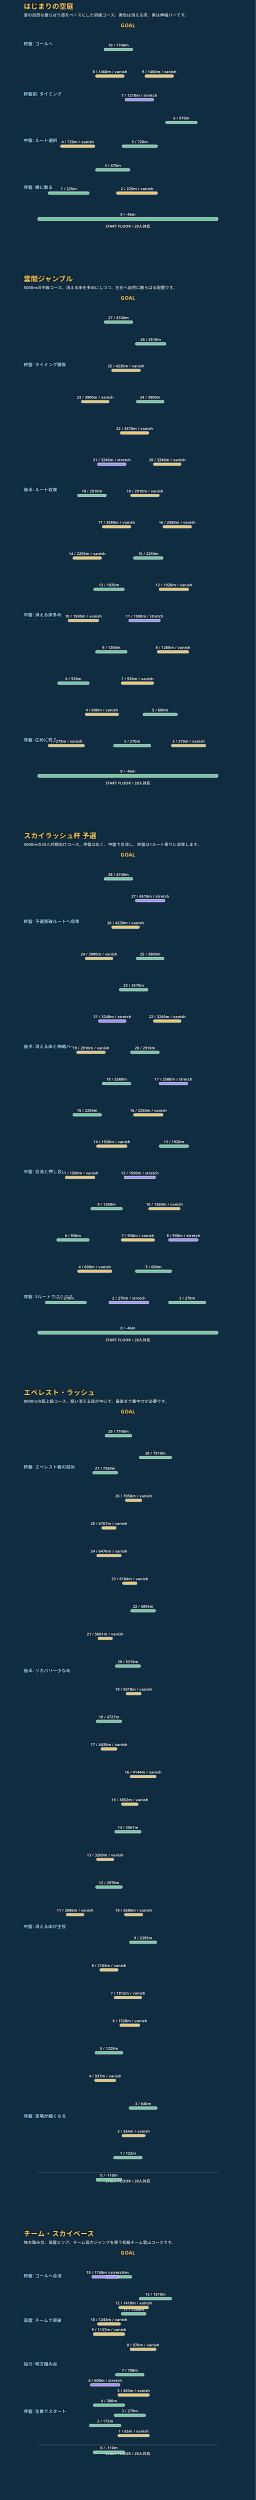
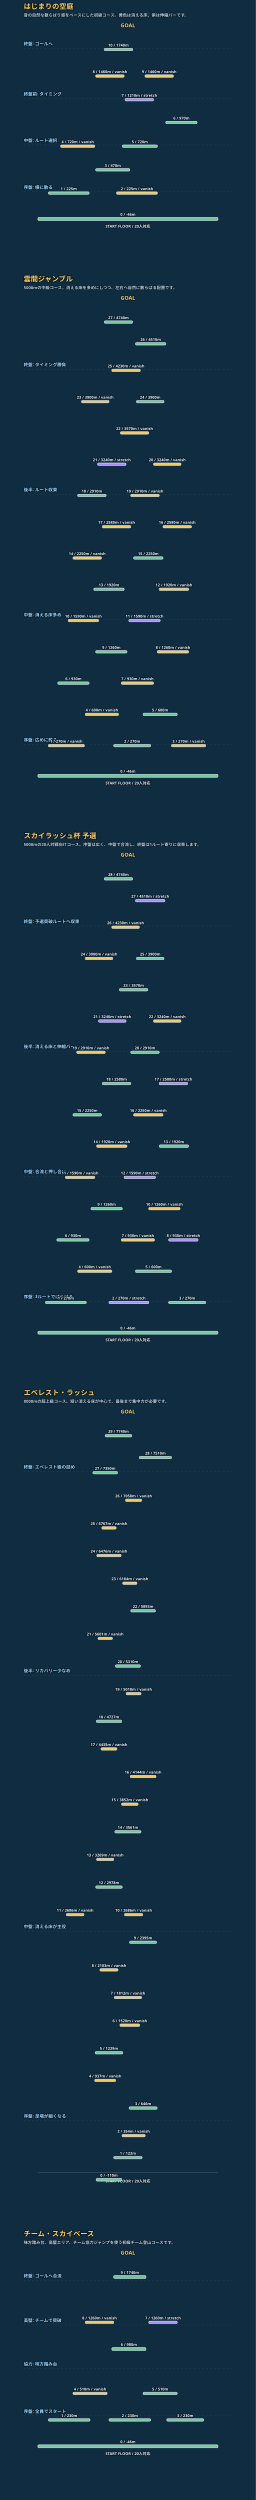
<svg xmlns="http://www.w3.org/2000/svg" viewBox="0 0 864 8442" role="img" aria-label="Sky Rush コースプレビュー">
  <style>
    text { fill: #eef7ff; font-size: 13px; font-weight: 700; font-family: system-ui, sans-serif; paint-order: stroke; stroke: #071724; stroke-width: 4px; }
    .title { fill: #ffd166; font-size: 24px; stroke-width: 5px; }
    .note { fill: #bcd1df; font-size: 14px; font-weight: 600; stroke-width: 3px; }
    .band { fill: #9fd8ff; font-size: 15px; }
    .goal { fill: #ffd166; font-size: 18px; }
  </style>
  <rect width="100%" height="100%" fill="#0f2c40" />
  <text x="80" y="30" class="title">はじまりの空庭</text>
  <text x="80" y="56" class="note">昔の自然な散らばり感をベースにした初級コース。黄色は消える床、紫は伸縮バーです。</text>
  <line x1="80" y1="648.0" x2="784.0" y2="648.0" stroke="rgba(255,255,255,0.16)" stroke-dasharray="6 8" />
  <text x="80" y="638.0" class="band">序盤: 横に散る</text>
  <line x1="80" y1="489.6" x2="784.0" y2="489.6" stroke="rgba(255,255,255,0.16)" stroke-dasharray="6 8" />
  <text x="80" y="479.6" class="band">中盤: ルート選択</text>
  <line x1="80" y1="332.8" x2="784.0" y2="332.8" stroke="rgba(255,255,255,0.16)" stroke-dasharray="6 8" />
  <text x="80" y="322.8" class="band">終盤前: タイミング</text>
  <line x1="80" y1="163.2" x2="784.0" y2="163.2" stroke="rgba(255,255,255,0.16)" stroke-dasharray="6 8" />
  <text x="80" y="153.2" class="band">終盤: ゴールへ</text>
  <line x1="128.0" y1="734.7" x2="736.0" y2="734.7" stroke="#ffffff" stroke-width="2" opacity="0.2" />
  <text x="432.0" y="768.7" text-anchor="middle">START FLOOR / 20人対応</text>
  <text x="432.0" y="92.0" text-anchor="middle" class="goal">GOAL</text>
  <g>
    <rect x="128.0" y="734.7" width="608.0" height="9.6" rx="3" fill="#6fc89a" stroke="#dce7ee" stroke-width="2" />
    <text x="432.0" y="728.7" text-anchor="middle">0 / -46m</text>
  </g>
  <g>
    <rect x="163.2" y="648.0" width="137.6" height="8.0" rx="3" fill="#6fc89a" stroke="#dce7ee" stroke-width="2" />
    <text x="232.0" y="642.0" text-anchor="middle">1 / 225m</text>
  </g>
  <g>
    <rect x="393.6" y="648.0" width="137.6" height="8.0" rx="3" fill="#f2c960" stroke="#dce7ee" stroke-width="2" />
    <text x="462.4" y="642.0" text-anchor="middle">2 / 225m / vanish</text>
  </g>
  <g>
    <rect x="323.2" y="569.6" width="115.2" height="8.0" rx="3" fill="#6fc89a" stroke="#dce7ee" stroke-width="2" />
    <text x="380.8" y="563.6" text-anchor="middle">3 / 470m</text>
  </g>
  <g>
    <rect x="204.8" y="489.6" width="115.2" height="8.0" rx="3" fill="#f2c960" stroke="#dce7ee" stroke-width="2" />
    <text x="262.4" y="483.6" text-anchor="middle">4 / 720m / vanish</text>
  </g>
  <g>
    <rect x="412.8" y="489.6" width="118.4" height="8.0" rx="3" fill="#6fc89a" stroke="#dce7ee" stroke-width="2" />
    <text x="472.0" y="483.6" text-anchor="middle">5 / 720m</text>
  </g>
  <g>
    <rect x="559.8" y="409.6" width="105.6" height="8.0" rx="3" fill="#6fc89a" stroke="#dce7ee" stroke-width="2" />
    <text x="612.6" y="403.6" text-anchor="middle">6 / 970m</text>
  </g>
  <g>
    <rect x="422.4" y="332.8" width="96.0" height="8.0" rx="3" fill="#a78bfa" stroke="#dce7ee" stroke-width="2" />
    <text x="470.4" y="326.8" text-anchor="middle">7 / 1210m / stretch</text>
  </g>
  <g>
    <rect x="323.2" y="252.8" width="96.0" height="8.0" rx="3" fill="#f2c960" stroke="#dce7ee" stroke-width="2" />
    <text x="371.2" y="246.8" text-anchor="middle">8 / 1460m / vanish</text>
  </g>
  <g>
    <rect x="489.6" y="252.8" width="96.0" height="8.0" rx="3" fill="#f2c960" stroke="#dce7ee" stroke-width="2" />
    <text x="537.6" y="246.8" text-anchor="middle">9 / 1460m / vanish</text>
  </g>
  <g>
    <rect x="352.0" y="163.2" width="96.0" height="8.0" rx="3" fill="#6fc89a" stroke="#dce7ee" stroke-width="2" />
    <text x="400.0" y="157.2" text-anchor="middle">10 / 1740m</text>
  </g>
  <text x="80" y="950.32" class="title">雲間ジャンブル</text>
  <text x="80" y="976.32" class="note">5000mの中級コース。消える床を多めにしつつ、左右へ自然に散らばる配置です。</text>
  <line x1="80" y1="2513.9" x2="784.0" y2="2513.9" stroke="rgba(255,255,255,0.16)" stroke-dasharray="6 8" />
  <text x="80" y="2503.9" class="band">序盤: 広めに散る</text>
  <line x1="80" y1="2091.5" x2="784.0" y2="2091.5" stroke="rgba(255,255,255,0.16)" stroke-dasharray="6 8" />
  <text x="80" y="2081.5" class="band">中盤: 消える床多め</text>
  <line x1="80" y1="1669.1" x2="784.0" y2="1669.1" stroke="rgba(255,255,255,0.16)" stroke-dasharray="6 8" />
  <text x="80" y="1659.1" class="band">後半: ルート収束</text>
  <line x1="80" y1="1246.7" x2="784.0" y2="1246.7" stroke="rgba(255,255,255,0.16)" stroke-dasharray="6 8" />
  <text x="80" y="1236.7" class="band">終盤: タイミング勝負</text>
  <line x1="128.0" y1="2615.0" x2="736.0" y2="2615.0" stroke="#ffffff" stroke-width="2" opacity="0.2" />
  <text x="432.0" y="2649.0" text-anchor="middle">START FLOOR / 20人対応</text>
  <text x="432.0" y="1012.3" text-anchor="middle" class="goal">GOAL</text>
  <g>
    <rect x="128.0" y="2615.0" width="608.0" height="9.6" rx="3" fill="#6fc89a" stroke="#dce7ee" stroke-width="2" />
    <text x="432.0" y="2609.0" text-anchor="middle">0 / -46m</text>
  </g>
  <g>
    <rect x="163.2" y="2513.9" width="121.6" height="8.0" rx="3" fill="#f2c960" stroke="#dce7ee" stroke-width="2" />
    <text x="224.0" y="2507.9" text-anchor="middle">1 / 270m / vanish</text>
  </g>
  <g>
    <rect x="384.0" y="2513.9" width="124.8" height="8.0" rx="3" fill="#6fc89a" stroke="#dce7ee" stroke-width="2" />
    <text x="446.4" y="2507.9" text-anchor="middle">2 / 270m</text>
  </g>
  <g>
    <rect x="579.2" y="2513.9" width="115.2" height="8.0" rx="3" fill="#f2c960" stroke="#dce7ee" stroke-width="2" />
    <text x="636.8" y="2507.9" text-anchor="middle">3 / 270m / vanish</text>
  </g>
  <g>
    <rect x="288.0" y="2408.3" width="112.0" height="8.0" rx="3" fill="#f2c960" stroke="#dce7ee" stroke-width="2" />
    <text x="344.0" y="2402.3" text-anchor="middle">4 / 600m / vanish</text>
  </g>
  <g>
    <rect x="483.2" y="2408.3" width="115.2" height="8.0" rx="3" fill="#6fc89a" stroke="#dce7ee" stroke-width="2" />
    <text x="540.8" y="2402.3" text-anchor="middle">5 / 600m</text>
  </g>
  <g>
    <rect x="195.2" y="2302.7" width="105.6" height="8.0" rx="3" fill="#6fc89a" stroke="#dce7ee" stroke-width="2" />
    <text x="248.0" y="2296.7" text-anchor="middle">6 / 930m</text>
  </g>
  <g>
    <rect x="409.6" y="2302.7" width="108.8" height="8.0" rx="3" fill="#f2c960" stroke="#dce7ee" stroke-width="2" />
    <text x="464.0" y="2296.7" text-anchor="middle">7 / 930m / vanish</text>
  </g>
  <g>
    <rect x="531.2" y="2197.1" width="105.6" height="8.0" rx="3" fill="#f2c960" stroke="#dce7ee" stroke-width="2" />
    <text x="584.0" y="2191.1" text-anchor="middle">8 / 1260m / vanish</text>
  </g>
  <g>
    <rect x="323.2" y="2197.1" width="105.6" height="8.0" rx="3" fill="#6fc89a" stroke="#dce7ee" stroke-width="2" />
    <text x="376.0" y="2191.1" text-anchor="middle">9 / 1260m</text>
  </g>
  <g>
    <rect x="230.4" y="2091.5" width="102.4" height="8.0" rx="3" fill="#f2c960" stroke="#dce7ee" stroke-width="2" />
    <text x="281.6" y="2085.5" text-anchor="middle">10 / 1590m / vanish</text>
  </g>
  <g>
    <rect x="435.2" y="2091.5" width="105.6" height="8.0" rx="3" fill="#a78bfa" stroke="#dce7ee" stroke-width="2" />
    <text x="488.0" y="2085.5" text-anchor="middle">11 / 1590m / stretch</text>
  </g>
  <g>
    <rect x="537.6" y="1985.9" width="99.2" height="8.0" rx="3" fill="#f2c960" stroke="#dce7ee" stroke-width="2" />
    <text x="587.2" y="1979.9" text-anchor="middle">12 / 1920m / vanish</text>
  </g>
  <g>
    <rect x="316.8" y="1985.9" width="102.4" height="8.0" rx="3" fill="#6fc89a" stroke="#dce7ee" stroke-width="2" />
    <text x="368.0" y="1979.9" text-anchor="middle">13 / 1920m</text>
  </g>
  <g>
    <rect x="246.4" y="1880.3" width="96.0" height="8.0" rx="3" fill="#f2c960" stroke="#dce7ee" stroke-width="2" />
    <text x="294.4" y="1874.3" text-anchor="middle">14 / 2250m / vanish</text>
  </g>
  <g>
    <rect x="451.2" y="1880.3" width="99.2" height="8.0" rx="3" fill="#6fc89a" stroke="#dce7ee" stroke-width="2" />
    <text x="500.8" y="1874.3" text-anchor="middle">15 / 2250m</text>
  </g>
  <g>
    <rect x="550.4" y="1774.7" width="96.0" height="8.0" rx="3" fill="#f2c960" stroke="#dce7ee" stroke-width="2" />
    <text x="598.4" y="1768.7" text-anchor="middle">16 / 2580m / vanish</text>
  </g>
  <g>
    <rect x="345.6" y="1774.7" width="96.0" height="8.0" rx="3" fill="#f2c960" stroke="#dce7ee" stroke-width="2" />
    <text x="393.6" y="1768.7" text-anchor="middle">17 / 2580m / vanish</text>
  </g>
  <g>
    <rect x="262.4" y="1669.1" width="96.0" height="8.0" rx="3" fill="#6fc89a" stroke="#dce7ee" stroke-width="2" />
    <text x="310.4" y="1663.1" text-anchor="middle">18 / 2910m</text>
  </g>
  <g>
    <rect x="441.6" y="1669.1" width="96.0" height="8.0" rx="3" fill="#f2c960" stroke="#dce7ee" stroke-width="2" />
    <text x="489.6" y="1663.1" text-anchor="middle">19 / 2910m / vanish</text>
  </g>
  <g>
    <rect x="518.4" y="1563.5" width="92.8" height="8.0" rx="3" fill="#f2c960" stroke="#dce7ee" stroke-width="2" />
    <text x="564.8" y="1557.5" text-anchor="middle">20 / 3240m / vanish</text>
  </g>
  <g>
    <rect x="329.6" y="1563.5" width="96.0" height="8.0" rx="3" fill="#a78bfa" stroke="#dce7ee" stroke-width="2" />
    <text x="377.6" y="1557.5" text-anchor="middle">21 / 3240m / stretch</text>
  </g>
  <g>
    <rect x="406.4" y="1457.9" width="96.0" height="8.0" rx="3" fill="#f2c960" stroke="#dce7ee" stroke-width="2" />
    <text x="454.4" y="1451.9" text-anchor="middle">22 / 3570m / vanish</text>
  </g>
  <g>
    <rect x="275.2" y="1352.3" width="92.8" height="8.0" rx="3" fill="#f2c960" stroke="#dce7ee" stroke-width="2" />
    <text x="321.6" y="1346.3" text-anchor="middle">23 / 3900m / vanish</text>
  </g>
  <g>
    <rect x="460.8" y="1352.3" width="92.8" height="8.0" rx="3" fill="#6fc89a" stroke="#dce7ee" stroke-width="2" />
    <text x="507.2" y="1346.3" text-anchor="middle">24 / 3900m</text>
  </g>
  <g>
    <rect x="377.6" y="1246.7" width="96.0" height="8.0" rx="3" fill="#f2c960" stroke="#dce7ee" stroke-width="2" />
    <text x="425.6" y="1240.7" text-anchor="middle">25 / 4230m / vanish</text>
  </g>
  <g>
    <rect x="457.6" y="1157.1" width="102.4" height="8.0" rx="3" fill="#6fc89a" stroke="#dce7ee" stroke-width="2" />
    <text x="508.8" y="1151.1" text-anchor="middle">26 / 4510m</text>
  </g>
  <g>
    <rect x="352.0" y="1083.5" width="96.0" height="8.0" rx="3" fill="#6fc89a" stroke="#dce7ee" stroke-width="2" />
    <text x="400.0" y="1077.5" text-anchor="middle">27 / 4740m</text>
  </g>
  <text x="80" y="2830.64" class="title">スカイラッシュ杯 予選</text>
  <text x="80" y="2856.64" class="note">5000mの20人対戦向けコース。序盤は広く、中盤で合流し、終盤は1ルート寄りに収束します。</text>
  <line x1="80" y1="4394.2" x2="784.0" y2="4394.2" stroke="rgba(255,255,255,0.16)" stroke-dasharray="6 8" />
  <text x="80" y="4384.2" class="band">序盤: 3ルートでばらける</text>
  <line x1="80" y1="3971.8" x2="784.0" y2="3971.8" stroke="rgba(255,255,255,0.16)" stroke-dasharray="6 8" />
  <text x="80" y="3961.8" class="band">中盤: 合流と押し合い</text>
  <line x1="80" y1="3549.4" x2="784.0" y2="3549.4" stroke="rgba(255,255,255,0.16)" stroke-dasharray="6 8" />
  <text x="80" y="3539.4" class="band">後半: 消える床と伸縮バー</text>
  <line x1="80" y1="3127.0" x2="784.0" y2="3127.0" stroke="rgba(255,255,255,0.16)" stroke-dasharray="6 8" />
  <text x="80" y="3117.0" class="band">終盤: 予選突破ルートへ収束</text>
  <line x1="128.0" y1="4495.4" x2="736.0" y2="4495.4" stroke="#ffffff" stroke-width="2" opacity="0.2" />
  <text x="432.0" y="4529.4" text-anchor="middle">START FLOOR / 20人対応</text>
  <text x="432.0" y="2892.6" text-anchor="middle" class="goal">GOAL</text>
  <g>
    <rect x="128.0" y="4495.4" width="608.0" height="9.6" rx="3" fill="#6fc89a" stroke="#dce7ee" stroke-width="2" />
    <text x="432.0" y="4489.4" text-anchor="middle">0 / -46m</text>
  </g>
  <g>
    <rect x="153.6" y="4394.2" width="137.6" height="8.0" rx="3" fill="#6fc89a" stroke="#dce7ee" stroke-width="2" />
    <text x="222.4" y="4388.2" text-anchor="middle">1 / 270m</text>
  </g>
  <g>
    <rect x="368.0" y="4394.2" width="134.4" height="8.0" rx="3" fill="#a78bfa" stroke="#dce7ee" stroke-width="2" />
    <text x="435.2" y="4388.2" text-anchor="middle">2 / 270m / stretch</text>
  </g>
  <g>
    <rect x="569.6" y="4394.2" width="124.8" height="8.0" rx="3" fill="#6fc89a" stroke="#dce7ee" stroke-width="2" />
    <text x="632.0" y="4388.2" text-anchor="middle">3 / 270m</text>
  </g>
  <g>
    <rect x="262.4" y="4288.6" width="115.2" height="8.0" rx="3" fill="#f2c960" stroke="#dce7ee" stroke-width="2" />
    <text x="320.0" y="4282.6" text-anchor="middle">4 / 600m / vanish</text>
  </g>
  <g>
    <rect x="457.6" y="4288.6" width="121.6" height="8.0" rx="3" fill="#6fc89a" stroke="#dce7ee" stroke-width="2" />
    <text x="518.4" y="4282.6" text-anchor="middle">5 / 600m</text>
  </g>
  <g>
    <rect x="192.0" y="4183.0" width="108.8" height="8.0" rx="3" fill="#6fc89a" stroke="#dce7ee" stroke-width="2" />
    <text x="246.4" y="4177.0" text-anchor="middle">6 / 930m</text>
  </g>
  <g>
    <rect x="409.6" y="4183.0" width="112.0" height="8.0" rx="3" fill="#f2c960" stroke="#dce7ee" stroke-width="2" />
    <text x="465.6" y="4177.0" text-anchor="middle">7 / 930m / vanish</text>
  </g>
  <g>
    <rect x="569.6" y="4183.0" width="99.2" height="8.0" rx="3" fill="#a78bfa" stroke="#dce7ee" stroke-width="2" />
    <text x="619.2" y="4177.0" text-anchor="middle">8 / 930m / stretch</text>
  </g>
  <g>
    <rect x="307.2" y="4077.4" width="105.6" height="8.0" rx="3" fill="#6fc89a" stroke="#dce7ee" stroke-width="2" />
    <text x="360.0" y="4071.4" text-anchor="middle">9 / 1260m</text>
  </g>
  <g>
    <rect x="502.4" y="4077.4" width="105.6" height="8.0" rx="3" fill="#f2c960" stroke="#dce7ee" stroke-width="2" />
    <text x="555.2" y="4071.4" text-anchor="middle">10 / 1260m / vanish</text>
  </g>
  <g>
    <rect x="220.8" y="3971.8" width="99.2" height="8.0" rx="3" fill="#f2c960" stroke="#dce7ee" stroke-width="2" />
    <text x="270.4" y="3965.8" text-anchor="middle">11 / 1590m / vanish</text>
  </g>
  <g>
    <rect x="419.2" y="3971.8" width="105.6" height="8.0" rx="3" fill="#a78bfa" stroke="#dce7ee" stroke-width="2" />
    <text x="472.0" y="3965.8" text-anchor="middle">12 / 1590m / stretch</text>
  </g>
  <g>
    <rect x="537.6" y="3866.2" width="99.2" height="8.0" rx="3" fill="#6fc89a" stroke="#dce7ee" stroke-width="2" />
    <text x="587.2" y="3860.2" text-anchor="middle">13 / 1920m</text>
  </g>
  <g>
    <rect x="326.4" y="3866.2" width="102.4" height="8.0" rx="3" fill="#f2c960" stroke="#dce7ee" stroke-width="2" />
    <text x="377.6" y="3860.2" text-anchor="middle">14 / 1920m / vanish</text>
  </g>
  <g>
    <rect x="246.4" y="3760.6" width="96.0" height="8.0" rx="3" fill="#6fc89a" stroke="#dce7ee" stroke-width="2" />
    <text x="294.4" y="3754.6" text-anchor="middle">15 / 2250m</text>
  </g>
  <g>
    <rect x="451.2" y="3760.6" width="99.2" height="8.0" rx="3" fill="#f2c960" stroke="#dce7ee" stroke-width="2" />
    <text x="500.8" y="3754.6" text-anchor="middle">16 / 2250m / vanish</text>
  </g>
  <g>
    <rect x="537.6" y="3655.0" width="96.0" height="8.0" rx="3" fill="#a78bfa" stroke="#dce7ee" stroke-width="2" />
    <text x="585.6" y="3649.0" text-anchor="middle">17 / 2580m / stretch</text>
  </g>
  <g>
    <rect x="345.6" y="3655.0" width="96.0" height="8.0" rx="3" fill="#6fc89a" stroke="#dce7ee" stroke-width="2" />
    <text x="393.6" y="3649.0" text-anchor="middle">18 / 2580m</text>
  </g>
  <g>
    <rect x="259.2" y="3549.4" width="96.0" height="8.0" rx="3" fill="#f2c960" stroke="#dce7ee" stroke-width="2" />
    <text x="307.2" y="3543.4" text-anchor="middle">19 / 2910m / vanish</text>
  </g>
  <g>
    <rect x="441.6" y="3549.4" width="96.0" height="8.0" rx="3" fill="#6fc89a" stroke="#dce7ee" stroke-width="2" />
    <text x="489.6" y="3543.4" text-anchor="middle">20 / 2910m</text>
  </g>
  <g>
    <rect x="332.8" y="3443.8" width="92.8" height="8.0" rx="3" fill="#a78bfa" stroke="#dce7ee" stroke-width="2" />
    <text x="379.2" y="3437.8" text-anchor="middle">21 / 3240m / stretch</text>
  </g>
  <g>
    <rect x="518.4" y="3443.8" width="92.8" height="8.0" rx="3" fill="#f2c960" stroke="#dce7ee" stroke-width="2" />
    <text x="564.8" y="3437.8" text-anchor="middle">22 / 3240m / vanish</text>
  </g>
  <g>
    <rect x="403.2" y="3338.2" width="96.0" height="8.0" rx="3" fill="#6fc89a" stroke="#dce7ee" stroke-width="2" />
    <text x="451.2" y="3332.2" text-anchor="middle">23 / 3570m</text>
  </g>
  <g>
    <rect x="288.0" y="3232.6" width="92.8" height="8.0" rx="3" fill="#f2c960" stroke="#dce7ee" stroke-width="2" />
    <text x="334.4" y="3226.6" text-anchor="middle">24 / 3900m / vanish</text>
  </g>
  <g>
    <rect x="460.8" y="3232.6" width="92.8" height="8.0" rx="3" fill="#6fc89a" stroke="#dce7ee" stroke-width="2" />
    <text x="507.2" y="3226.6" text-anchor="middle">25 / 3900m</text>
  </g>
  <g>
    <rect x="377.6" y="3127.0" width="92.8" height="8.0" rx="3" fill="#f2c960" stroke="#dce7ee" stroke-width="2" />
    <text x="424.0" y="3121.0" text-anchor="middle">26 / 4230m / vanish</text>
  </g>
  <g>
    <rect x="457.6" y="3037.4" width="99.2" height="8.0" rx="3" fill="#a78bfa" stroke="#dce7ee" stroke-width="2" />
    <text x="507.2" y="3031.4" text-anchor="middle">27 / 4510m / stretch</text>
  </g>
  <g>
    <rect x="352.0" y="2963.8" width="96.0" height="8.0" rx="3" fill="#6fc89a" stroke="#dce7ee" stroke-width="2" />
    <text x="400.0" y="2957.8" text-anchor="middle">28 / 4740m</text>
  </g>
  <text x="80" y="4710.96" class="title">エベレスト・ラッシュ</text>
  <text x="80" y="4736.96" class="note">8000mの超上級コース。短い消える床が中心で、最後まで集中力が必要です。</text>
  <line x1="80" y1="7161.0" x2="784.0" y2="7161.0" stroke="rgba(255,255,255,0.16)" stroke-dasharray="6 8" />
  <text x="80" y="7151.0" class="band">序盤: 足場が細くなる</text>
  <line x1="80" y1="6521.0" x2="784.0" y2="6521.0" stroke="rgba(255,255,255,0.16)" stroke-dasharray="6 8" />
  <text x="80" y="6511.0" class="band">中盤: 消える床が主役</text>
  <line x1="80" y1="5657.0" x2="784.0" y2="5657.0" stroke="rgba(255,255,255,0.16)" stroke-dasharray="6 8" />
  <text x="80" y="5647.0" class="band">後半: リカバリー少なめ</text>
  <line x1="80" y1="4969.0" x2="784.0" y2="4969.0" stroke="rgba(255,255,255,0.16)" stroke-dasharray="6 8" />
  <text x="80" y="4959.0" class="band">終盤: エベレスト級の詰め</text>
  <line x1="128.0" y1="7335.7" x2="736.0" y2="7335.7" stroke="#ffffff" stroke-width="2" opacity="0.2" />
  <text x="432.0" y="7369.7" text-anchor="middle">START FLOOR / 20人対応</text>
  <text x="432.0" y="4773.0" text-anchor="middle" class="goal">GOAL</text>
  <g>
    <rect x="324.8" y="7356.2" width="86.4" height="9.0" rx="3" fill="#6fc89a" stroke="#dce7ee" stroke-width="2" />
    <text x="368.0" y="7350.2" text-anchor="middle">0 / -110m</text>
  </g>
  <g>
    <rect x="384.1" y="7281.9" width="95.7" height="8.0" rx="3" fill="#6fc89a" stroke="#dce7ee" stroke-width="2" />
    <text x="432.0" y="7275.9" text-anchor="middle">1 / 122m</text>
  </g>
  <g>
    <rect x="412.2" y="7207.7" width="78.0" height="8.0" rx="3" fill="#f2c960" stroke="#dce7ee" stroke-width="2" />
    <text x="451.2" y="7201.7" text-anchor="middle">2 / 354m / vanish</text>
  </g>
  <g>
    <rect x="435.9" y="7114.4" width="94.6" height="8.0" rx="3" fill="#6fc89a" stroke="#dce7ee" stroke-width="2" />
    <text x="483.2" y="7108.4" text-anchor="middle">3 / 646m</text>
  </g>
  <g>
    <rect x="319.9" y="7021.1" width="70.5" height="8.0" rx="3" fill="#f2c960" stroke="#dce7ee" stroke-width="2" />
    <text x="355.2" y="7015.1" text-anchor="middle">4 / 937m / vanish</text>
  </g>
  <g>
    <rect x="321.4" y="6927.8" width="93.3" height="8.0" rx="3" fill="#6fc89a" stroke="#dce7ee" stroke-width="2" />
    <text x="368.0" y="6921.8" text-anchor="middle">5 / 1229m</text>
  </g>
  <g>
    <rect x="405.0" y="6834.6" width="66.8" height="8.0" rx="3" fill="#f2c960" stroke="#dce7ee" stroke-width="2" />
    <text x="438.4" y="6828.6" text-anchor="middle">6 / 1520m / vanish</text>
  </g>
  <g>
    <rect x="386.0" y="6741.3" width="92.0" height="8.0" rx="3" fill="#f2c960" stroke="#dce7ee" stroke-width="2" />
    <text x="432.0" y="6735.3" text-anchor="middle">7 / 1812m / vanish</text>
  </g>
  <g>
    <rect x="337.4" y="6648.0" width="61.2" height="8.0" rx="3" fill="#f2c960" stroke="#dce7ee" stroke-width="2" />
    <text x="368.0" y="6642.0" text-anchor="middle">8 / 2103m / vanish</text>
  </g>
  <g>
    <rect x="437.8" y="6554.7" width="90.7" height="8.0" rx="3" fill="#6fc89a" stroke="#dce7ee" stroke-width="2" />
    <text x="483.2" y="6548.7" text-anchor="middle">9 / 2395m</text>
  </g>
  <g>
    <rect x="420.6" y="6461.4" width="61.2" height="8.0" rx="3" fill="#f2c960" stroke="#dce7ee" stroke-width="2" />
    <text x="451.2" y="6455.4" text-anchor="middle">10 / 2686m / vanish</text>
  </g>
  <g>
    <rect x="224.0" y="6461.4" width="59.4" height="8.0" rx="3" fill="#f2c960" stroke="#dce7ee" stroke-width="2" />
    <text x="253.7" y="6455.4" text-anchor="middle">11 / 2686m / vanish</text>
  </g>
  <g>
    <rect x="323.3" y="6368.2" width="89.4" height="8.0" rx="3" fill="#6fc89a" stroke="#dce7ee" stroke-width="2" />
    <text x="368.0" y="6362.2" text-anchor="middle">12 / 2978m</text>
  </g>
  <g>
    <rect x="326.4" y="6274.9" width="57.5" height="8.0" rx="3" fill="#f2c960" stroke="#dce7ee" stroke-width="2" />
    <text x="355.2" y="6268.9" text-anchor="middle">13 / 3269m / vanish</text>
  </g>
  <g>
    <rect x="387.9" y="6181.6" width="88.2" height="8.0" rx="3" fill="#6fc89a" stroke="#dce7ee" stroke-width="2" />
    <text x="432.0" y="6175.6" text-anchor="middle">14 / 3561m</text>
  </g>
  <g>
    <rect x="410.6" y="6088.3" width="55.7" height="8.0" rx="3" fill="#f2c960" stroke="#dce7ee" stroke-width="2" />
    <text x="438.4" y="6082.3" text-anchor="middle">15 / 3852m / vanish</text>
  </g>
  <g>
    <rect x="439.8" y="5995.0" width="86.9" height="8.0" rx="3" fill="#f2c960" stroke="#dce7ee" stroke-width="2" />
    <text x="483.2" y="5989.0" text-anchor="middle">16 / 4144m / vanish</text>
  </g>
  <g>
    <rect x="341.1" y="5901.8" width="53.8" height="8.0" rx="3" fill="#f2c960" stroke="#dce7ee" stroke-width="2" />
    <text x="368.0" y="5895.8" text-anchor="middle">17 / 4435m / vanish</text>
  </g>
  <g>
    <rect x="325.2" y="5808.5" width="85.6" height="8.0" rx="3" fill="#6fc89a" stroke="#dce7ee" stroke-width="2" />
    <text x="368.0" y="5802.5" text-anchor="middle">18 / 4727m</text>
  </g>
  <g>
    <rect x="426.1" y="5715.2" width="50.1" height="8.0" rx="3" fill="#f2c960" stroke="#dce7ee" stroke-width="2" />
    <text x="451.2" y="5709.2" text-anchor="middle">19 / 5018m / vanish</text>
  </g>
  <g>
    <rect x="389.8" y="5621.9" width="84.3" height="8.0" rx="3" fill="#6fc89a" stroke="#dce7ee" stroke-width="2" />
    <text x="432.0" y="5615.9" text-anchor="middle">20 / 5310m</text>
  </g>
  <g>
    <rect x="331.1" y="5528.6" width="48.3" height="8.0" rx="3" fill="#f2c960" stroke="#dce7ee" stroke-width="2" />
    <text x="355.2" y="5522.6" text-anchor="middle">21 / 5601m / vanish</text>
  </g>
  <g>
    <rect x="441.7" y="5435.4" width="83.0" height="8.0" rx="3" fill="#6fc89a" stroke="#dce7ee" stroke-width="2" />
    <text x="483.2" y="5429.4" text-anchor="middle">22 / 5893m</text>
  </g>
  <g>
    <rect x="414.4" y="5342.1" width="48.0" height="8.0" rx="3" fill="#f2c960" stroke="#dce7ee" stroke-width="2" />
    <text x="438.4" y="5336.1" text-anchor="middle">23 / 6184m / vanish</text>
  </g>
  <g>
    <rect x="327.1" y="5248.8" width="81.8" height="8.0" rx="3" fill="#f2c960" stroke="#dce7ee" stroke-width="2" />
    <text x="368.0" y="5242.8" text-anchor="middle">24 / 6476m / vanish</text>
  </g>
  <g>
    <rect x="344.0" y="5155.5" width="48.0" height="8.0" rx="3" fill="#f2c960" stroke="#dce7ee" stroke-width="2" />
    <text x="368.0" y="5149.5" text-anchor="middle">25 / 6767m / vanish</text>
  </g>
  <g>
    <rect x="424.0" y="5062.2" width="54.4" height="8.0" rx="3" fill="#f2c960" stroke="#dce7ee" stroke-width="2" />
    <text x="451.2" y="5056.2" text-anchor="middle">26 / 7058m / vanish</text>
  </g>
  <g>
    <rect x="313.6" y="4969.0" width="83.2" height="8.0" rx="3" fill="#6fc89a" stroke="#dce7ee" stroke-width="2" />
    <text x="355.2" y="4963.0" text-anchor="middle">27 / 7350m</text>
  </g>
  <g>
    <rect x="470.4" y="4917.8" width="108.8" height="8.0" rx="3" fill="#6fc89a" stroke="#dce7ee" stroke-width="2" />
    <text x="524.8" y="4911.8" text-anchor="middle">28 / 7510m</text>
  </g>
  <g>
    <rect x="355.2" y="4844.2" width="89.6" height="8.0" rx="3" fill="#6fc89a" stroke="#dce7ee" stroke-width="2" />
    <text x="400.0" y="4838.2" text-anchor="middle">29 / 7740m</text>
  </g>
  <text x="80" y="7551.28" class="title">チーム・スカイベース</text>
  <text x="80" y="7577.28" class="note">味方踏み台、高壁エリア、チーム協力ジャンプを使う初級チーム登山コースです。</text>
  <line x1="80" y1="8158.1" x2="784.0" y2="8158.1" stroke="rgba(255,255,255,0.16)" stroke-dasharray="6 8" />
  <text x="80" y="8148.1" class="band">序盤: 全員でスタート</text>
  <line x1="80" y1="7998.1" x2="784.0" y2="7998.1" stroke="rgba(255,255,255,0.16)" stroke-dasharray="6 8" />
  <text x="80" y="7988.1" class="band">協力: 味方踏み台</text>
  <line x1="80" y1="7850.9" x2="784.0" y2="7850.9" stroke="rgba(255,255,255,0.16)" stroke-dasharray="6 8" />
  <text x="80" y="7840.9" class="band">高壁: チームで突破</text>
  <line x1="80" y1="7700.5" x2="784.0" y2="7700.5" stroke="rgba(255,255,255,0.16)" stroke-dasharray="6 8" />
  <text x="80" y="7690.5" class="band">終盤: ゴールへ合流</text>
  <line x1="128.0" y1="8256.0" x2="736.0" y2="8256.0" stroke="#ffffff" stroke-width="2" opacity="0.2" />
  <text x="432.0" y="8290.0" text-anchor="middle">START FLOOR / 20人対応</text>
  <text x="432.0" y="7613.3" text-anchor="middle" class="goal">GOAL</text>
  <g>
-     <rect x="315.2" y="8276.5" width="105.6" height="9.0" rx="3" fill="#6fc89a" stroke="#dce7ee" stroke-width="2" />
-     <text x="368.0" y="8270.5" text-anchor="middle">0 / -110m</text>
-   </g>
-   <g>
-     <rect x="398.4" y="8220.5" width="105.6" height="8.0" rx="3" fill="#f2c960" stroke="#dce7ee" stroke-width="2" />
-     <text x="451.2" y="8214.5" text-anchor="middle">1 / 65m / vanish</text>
-   </g>
-   <g>
-     <rect x="302.4" y="8186.2" width="105.6" height="8.0" rx="3" fill="#6fc89a" stroke="#dce7ee" stroke-width="2" />
-     <text x="355.2" y="8180.2" text-anchor="middle">2 / 172m</text>
-   </g>
-   <g>
-     <rect x="385.6" y="8151.9" width="105.6" height="8.0" rx="3" fill="#6fc89a" stroke="#dce7ee" stroke-width="2" />
-     <text x="438.4" y="8145.9" text-anchor="middle">3 / 279m</text>
-   </g>
-   <g>
-     <rect x="315.2" y="8117.7" width="105.6" height="8.0" rx="3" fill="#6fc89a" stroke="#dce7ee" stroke-width="2" />
-     <text x="368.0" y="8111.7" text-anchor="middle">4 / 386m</text>
-   </g>
-   <g>
-     <rect x="398.4" y="8083.4" width="105.6" height="8.0" rx="3" fill="#f2c960" stroke="#dce7ee" stroke-width="2" />
-     <text x="451.2" y="8077.4" text-anchor="middle">5 / 493m / vanish</text>
-   </g>
-   <g>
-     <rect x="305.6" y="8049.1" width="99.2" height="8.0" rx="3" fill="#a78bfa" stroke="#dce7ee" stroke-width="2" />
-     <text x="355.2" y="8043.1" text-anchor="middle">6 / 600m / stretch</text>
-   </g>
-   <g>
-     <rect x="390.4" y="8014.9" width="96.0" height="8.0" rx="3" fill="#6fc89a" stroke="#dce7ee" stroke-width="2" />
-     <text x="438.4" y="8008.9" text-anchor="middle">7 / 708m</text>
-   </g>
-   <g>
-     <rect x="439.5" y="7929.1" width="87.4" height="8.0" rx="3" fill="#f2c960" stroke="#dce7ee" stroke-width="2" />
-     <text x="483.2" y="7923.1" text-anchor="middle">8 / 976m / vanish</text>
-   </g>
-   <g>
-     <rect x="315.2" y="7877.3" width="105.6" height="9.0" rx="3" fill="#f2c960" stroke="#dce7ee" stroke-width="2" />
-     <text x="368.0" y="7871.3" text-anchor="middle">9 / 1137m / vanish</text>
-   </g>
-   <g>
-     <rect x="329.6" y="7843.5" width="76.8" height="8.0" rx="3" fill="#f2c960" stroke="#dce7ee" stroke-width="2" />
-     <text x="368.0" y="7837.5" text-anchor="middle">10 / 1243m / vanish</text>
-   </g>
-   <g>
-     <rect x="409.6" y="7809.3" width="83.2" height="8.0" rx="3" fill="#6fc89a" stroke="#dce7ee" stroke-width="2" />
-     <text x="451.2" y="7803.3" text-anchor="middle">11 / 1350m</text>
-   </g>
-   <g>
-     <rect x="401.6" y="7787.5" width="99.2" height="9.0" rx="3" fill="#f2c960" stroke="#dce7ee" stroke-width="2" />
-     <text x="451.2" y="7781.5" text-anchor="middle">12 / 1418m / vanish</text>
-   </g>
-   <g>
-     <rect x="470.4" y="7758.1" width="108.8" height="8.0" rx="3" fill="#6fc89a" stroke="#dce7ee" stroke-width="2" />
-     <text x="524.8" y="7752.1" text-anchor="middle">13 / 1510m</text>
-   </g>
-   <g>
-     <rect x="355.2" y="7684.5" width="89.6" height="8.0" rx="3" fill="#6fc89a" stroke="#dce7ee" stroke-width="2" />
-     <text x="400.0" y="7678.5" text-anchor="middle">14 / 1740m</text>
-   </g>
-   <g>
-     <rect x="310.4" y="7684.5" width="89.6" height="8.0" rx="3" fill="#a78bfa" stroke="#dce7ee" stroke-width="2" />
-     <text x="355.2" y="7678.5" text-anchor="middle">15 / 1740m / stretch</text>
+     <rect x="128.0" y="8256.0" width="608.0" height="9.6" rx="3" fill="#6fc89a" stroke="#dce7ee" stroke-width="2" />
+     <text x="432.0" y="8250.0" text-anchor="middle">0 / -46m</text>
+   </g>
+   <g>
+     <rect x="163.2" y="8167.7" width="140.8" height="8.0" rx="3" fill="#6fc89a" stroke="#dce7ee" stroke-width="2" />
+     <text x="233.6" y="8161.7" text-anchor="middle">1 / 230m</text>
+   </g>
+   <g>
+     <rect x="368.0" y="8167.7" width="140.8" height="8.0" rx="3" fill="#6fc89a" stroke="#dce7ee" stroke-width="2" />
+     <text x="438.4" y="8161.7" text-anchor="middle">2 / 230m</text>
+   </g>
+   <g>
+     <rect x="563.2" y="8167.7" width="124.8" height="8.0" rx="3" fill="#6fc89a" stroke="#dce7ee" stroke-width="2" />
+     <text x="625.6" y="8161.7" text-anchor="middle">3 / 230m</text>
+   </g>
+   <g>
+     <rect x="246.4" y="8078.1" width="115.2" height="8.0" rx="3" fill="#f2c960" stroke="#dce7ee" stroke-width="2" />
+     <text x="304.0" y="8072.1" text-anchor="middle">4 / 510m / vanish</text>
+   </g>
+   <g>
+     <rect x="483.2" y="8078.1" width="115.2" height="8.0" rx="3" fill="#6fc89a" stroke="#dce7ee" stroke-width="2" />
+     <text x="540.8" y="8072.1" text-anchor="middle">5 / 510m</text>
+   </g>
+   <g>
+     <rect x="377.6" y="7927.7" width="115.2" height="9.0" rx="3" fill="#6fc89a" stroke="#dce7ee" stroke-width="2" />
+     <text x="435.2" y="7921.7" text-anchor="middle">6 / 980m</text>
+   </g>
+   <g>
+     <rect x="502.4" y="7838.1" width="96.0" height="8.0" rx="3" fill="#a78bfa" stroke="#dce7ee" stroke-width="2" />
+     <text x="550.4" y="7832.1" text-anchor="middle">7 / 1260m / stretch</text>
+   </g>
+   <g>
+     <rect x="288.0" y="7838.1" width="96.0" height="8.0" rx="3" fill="#f2c960" stroke="#dce7ee" stroke-width="2" />
+     <text x="336.0" y="7832.1" text-anchor="middle">8 / 1260m / vanish</text>
+   </g>
+   <g>
+     <rect x="384.0" y="7684.5" width="108.8" height="9.0" rx="3" fill="#6fc89a" stroke="#dce7ee" stroke-width="2" />
+     <text x="438.4" y="7678.5" text-anchor="middle">9 / 1740m</text>
  </g>
</svg>
